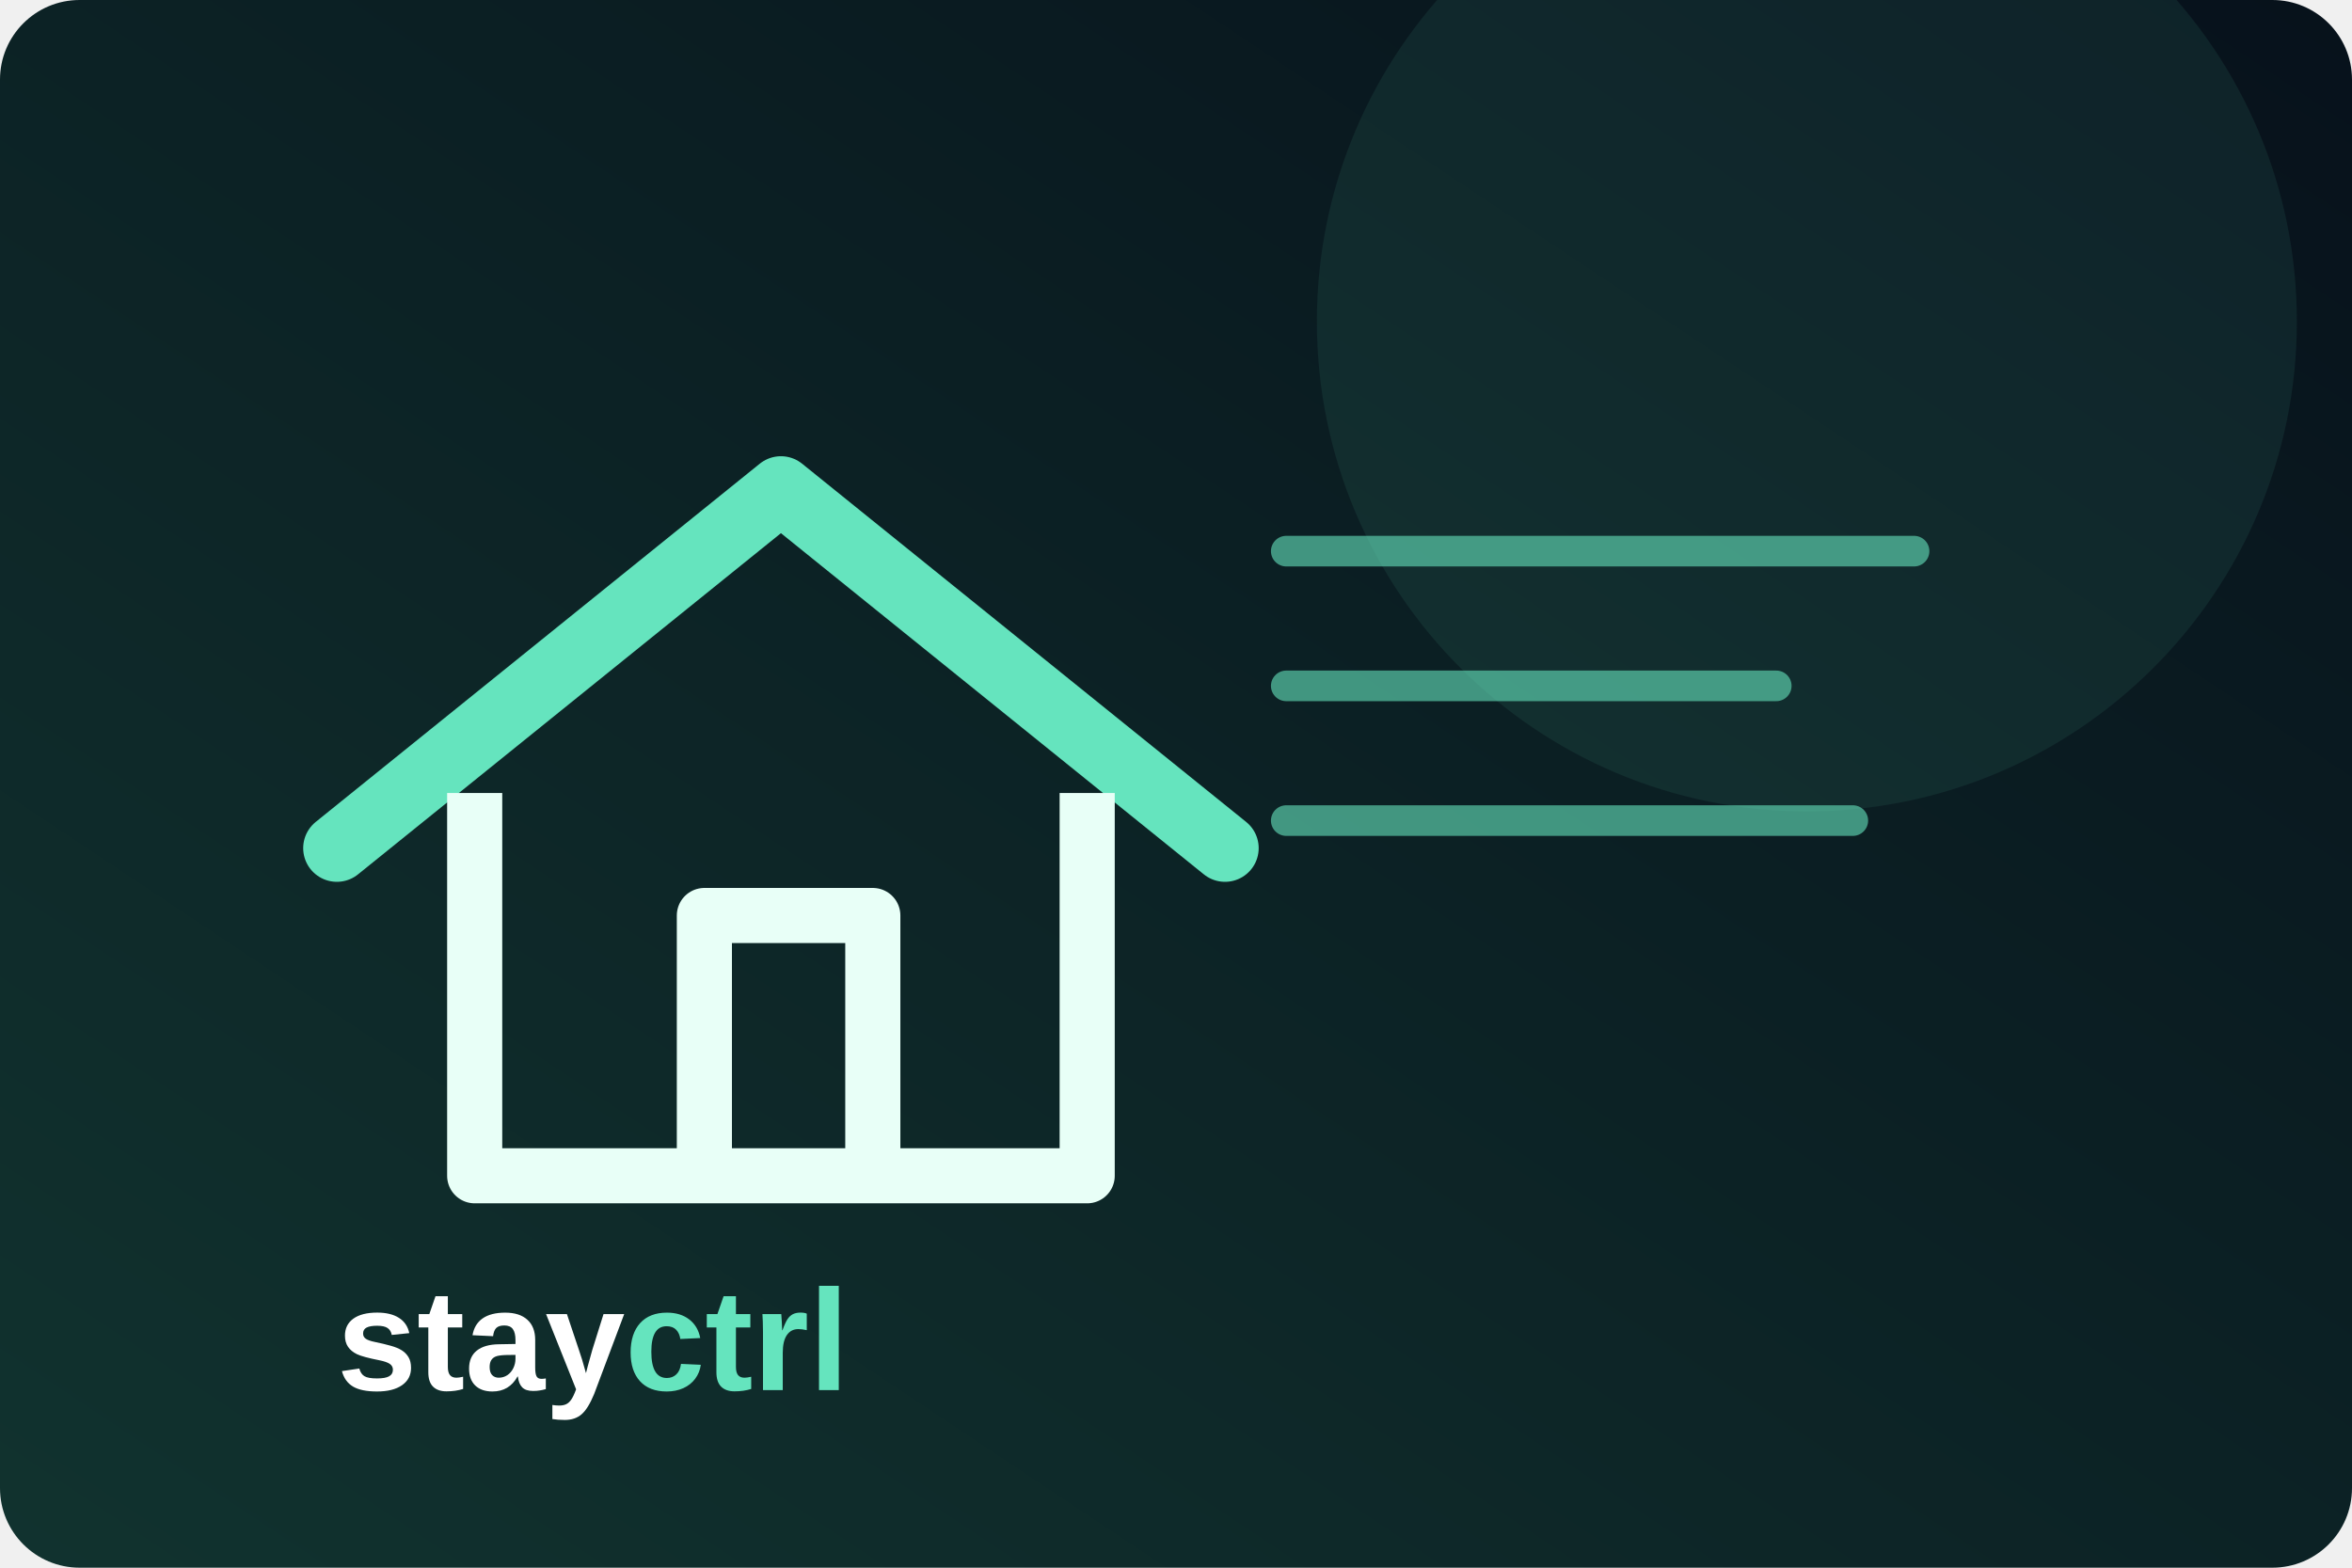
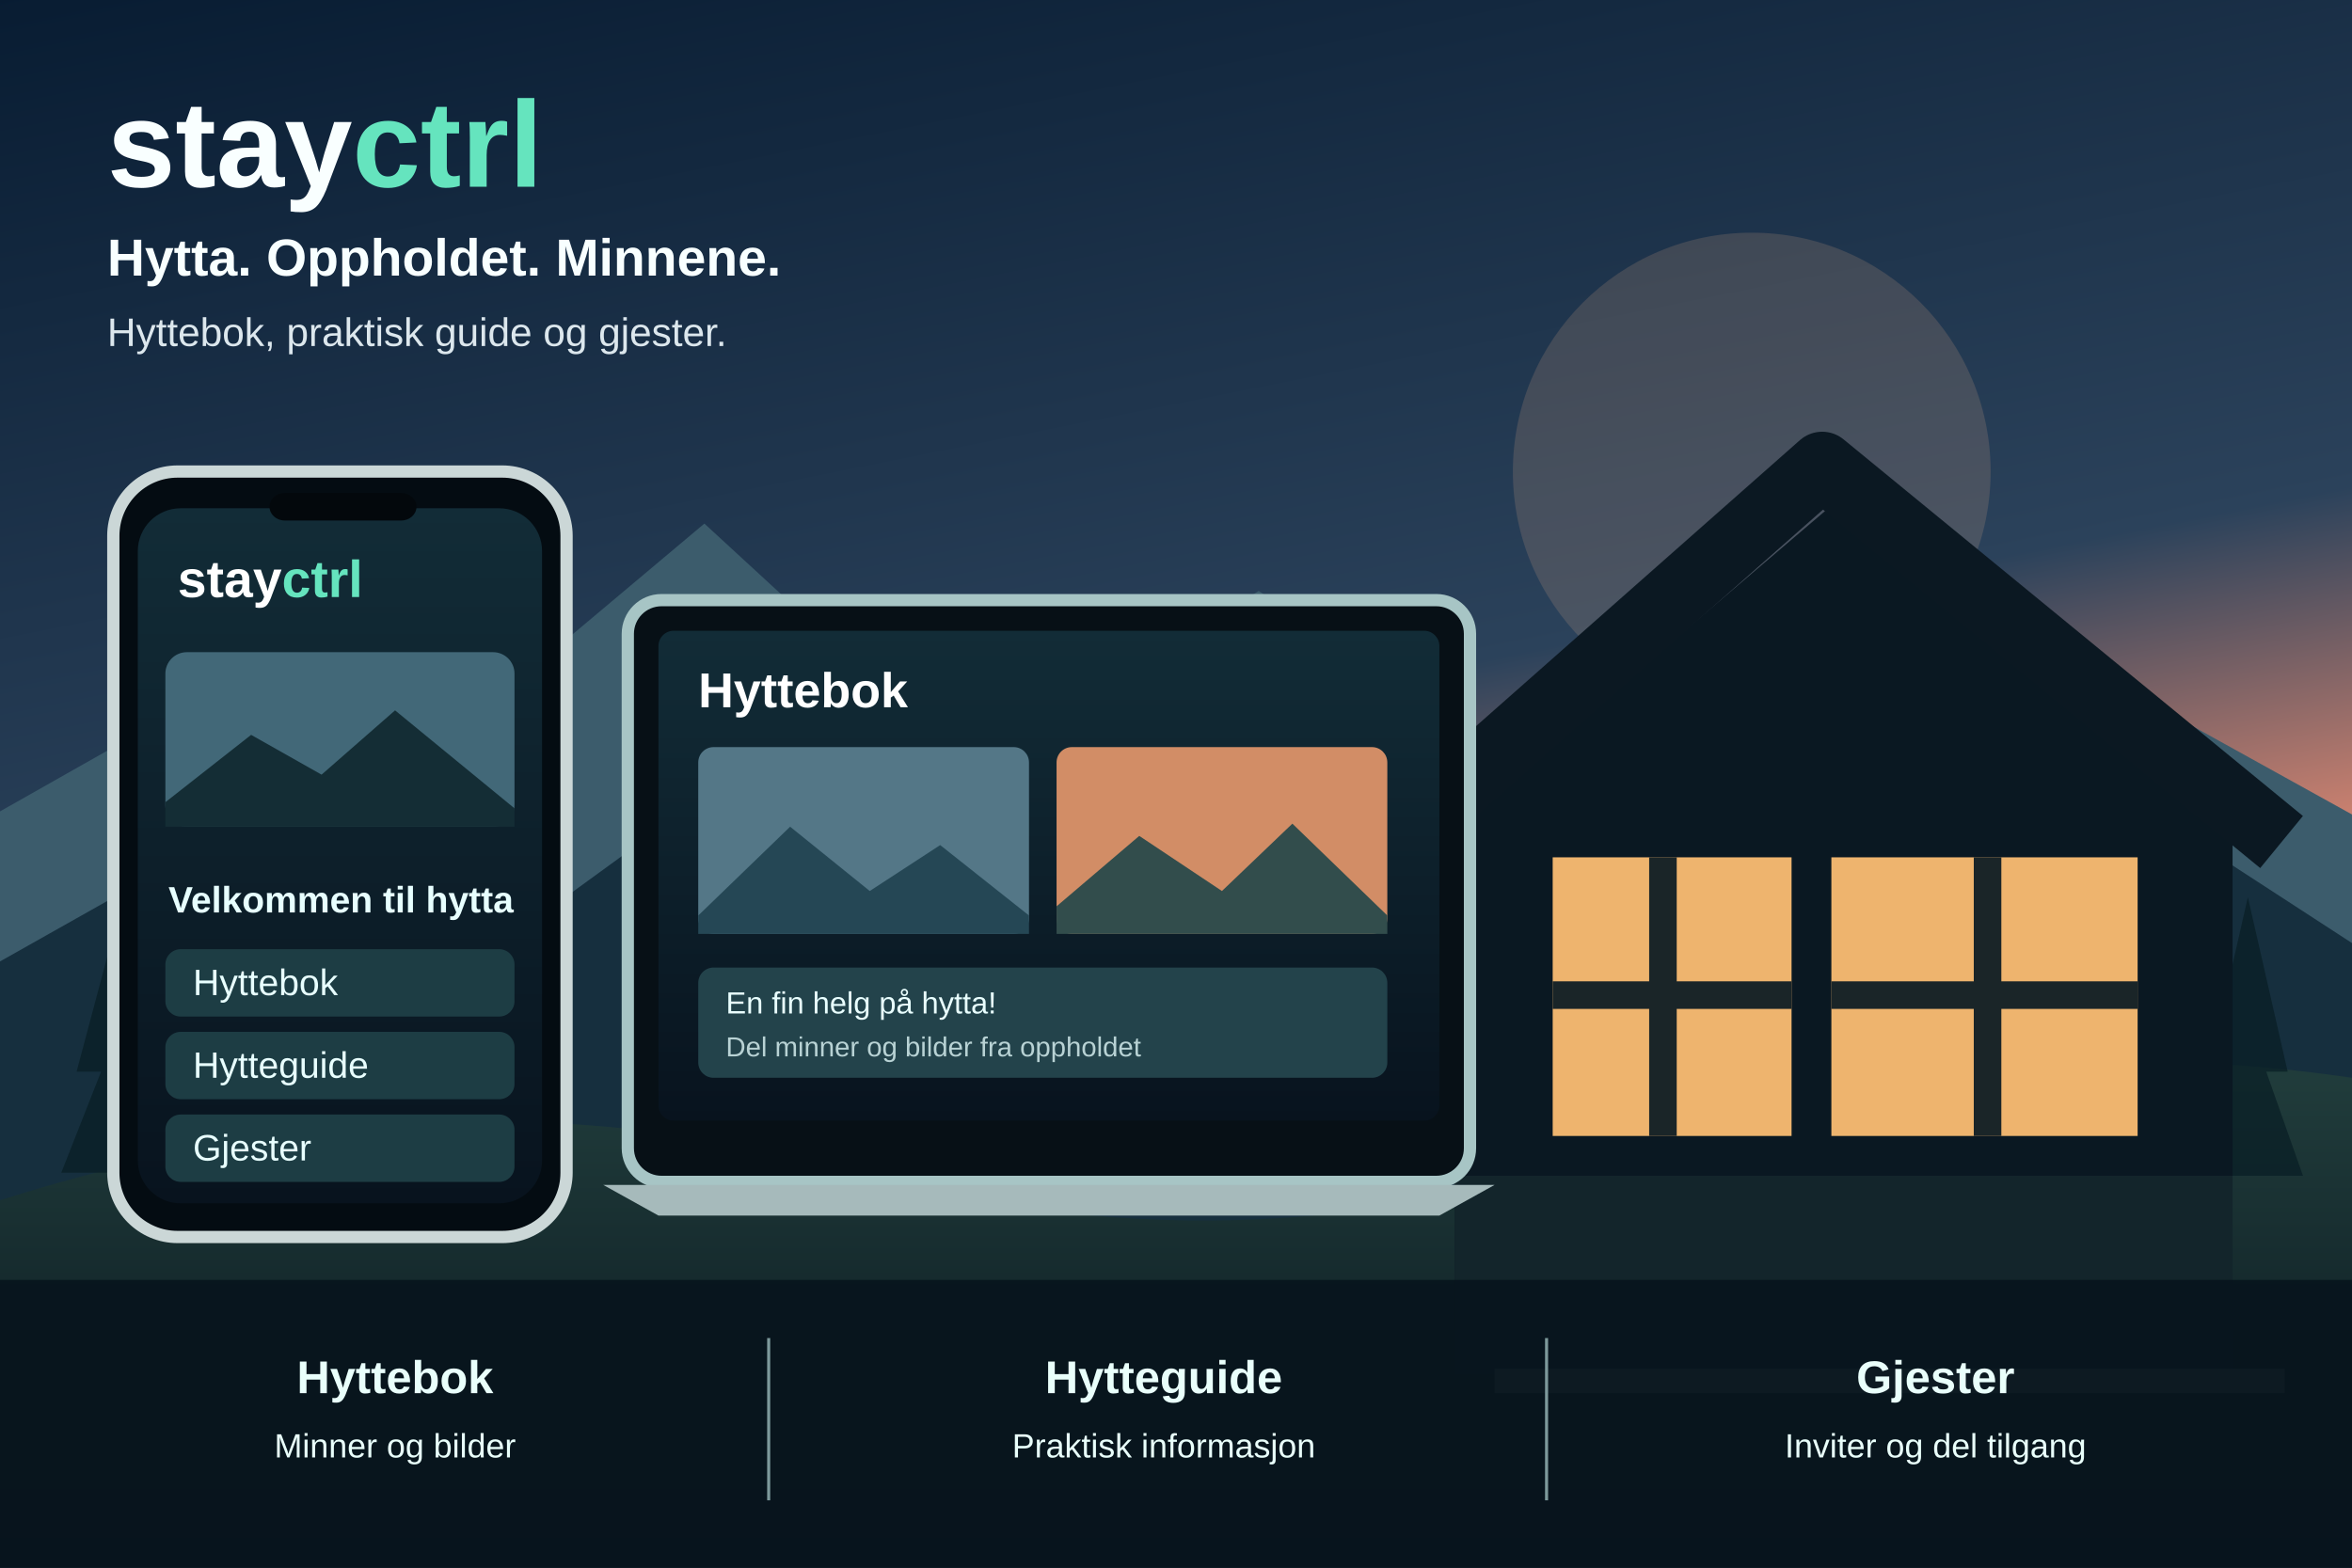
- <svg xmlns="http://www.w3.org/2000/svg" viewBox="0 0 768 512">
+ <svg xmlns="http://www.w3.org/2000/svg" viewBox="0 0 768 512" role="img" aria-labelledby="t d">
  <defs>
-     <linearGradient id="g" x1="0" y1="1" x2="1" y2="0">
-       <stop stop-color="#11332f" />
-       <stop offset="1" stop-color="#07111b" />
+     <linearGradient id="sky" x2=".3" y2="1">
+       <stop stop-color="#081c32" />
+       <stop offset=".56" stop-color="#2b425b" />
+       <stop offset=".78" stop-color="#e28a72" />
+       <stop offset="1" stop-color="#122e36" />
+     </linearGradient>
+     <linearGradient id="panel" x2="0" y2="1">
+       <stop stop-color="#122c37" />
+       <stop offset="1" stop-color="#08131e" />
+     </linearGradient>
+     <linearGradient id="ground" x2="0" y2="1">
+       <stop stop-color="#213d3c" />
+       <stop offset="1" stop-color="#07131b" />
    </linearGradient>
  </defs>
-   <rect width="768" height="512" rx="26" fill="url(#g)" />
-   <circle cx="590" cy="105" r="160" fill="#65E4BE" opacity=".08" />
-   <path d="M110 277 255 160 400 277" fill="none" stroke="#65E4BE" stroke-width="22" stroke-linecap="round" stroke-linejoin="round" />
-   <path d="M155 259v125h200V259M230 384v-85h55v85" fill="none" stroke="#e8fff7" stroke-width="18" stroke-linejoin="round" />
-   <path d="M420 180h205M420 224h160M420 268h185" stroke="#65E4BE" opacity=".6" stroke-width="10" stroke-linecap="round" />
-   <text x="110" y="454" fill="#fff" font-family="Arial,sans-serif" font-size="47" font-weight="bold">stay<tspan fill="#65E4BE">ctrl</tspan>
-   </text>
+   <rect width="768" height="512" fill="url(#sky)" />
+   <circle cx="572" cy="154" r="78" fill="#f7b68e" opacity=".16" />
+   <path d="M0 265 83 218 136 250 230 171 318 252 411 193 516 262 620 184 768 266V512H0Z" fill="#3c5c6c" />
+   <path d="M0 314 110 252 175 300 274 228 371 305 472 249 562 299 668 243 768 308V512H0Z" fill="#162f3e" />
+   <path d="M0 392Q145 346 275 382T525 376T768 352V512H0Z" fill="url(#ground)" />
+   <g opacity=".7" fill="#071d23">
+     <path d="M25 350l16-60 16 60h-8l13 33H20l13-33zm52 4 13-55 14 55h-8l12 30H74l10-30zm601 0 19-81 19 81h-10l14 34h-47l14-34zm43-4 13-57 13 57h-7l12 34h-37l10-34z" />
+   </g>
+   <g transform="translate(475 166)">
+     <path d="M0 104 122 0l132 105v178H0Z" fill="#0a1822" />
+     <path d="M-17 107 120-14 270 109" fill="none" stroke="#0b1822" stroke-width="22" stroke-linejoin="round" />
+     <path d="M32 114h78v91H32zm91 0h100v91H123z" fill="#eeb46e" />
+     <path d="M68 114v91m-36-46h78m64-45v91m-51-46h100" stroke="#1a2528" stroke-width="9" />
+     <path d="M0 218h254v65H0Z" fill="#13252b" />
+     <path d="M13 285h258" stroke="#607775" stroke-width="8" />
+   </g>
+   <rect x="0" y="418" width="768" height="94" fill="#07141d" opacity=".94" />
+   <g font-family="Arial,Helvetica,sans-serif">
+     <text x="35" y="61" fill="#f9ffff" font-size="40" font-weight="bold">stay<tspan fill="#65E4BE">ctrl</tspan>
+     </text>
+     <text x="35" y="90" fill="#f8ffff" font-size="17" font-weight="bold">Hytta. Oppholdet. Minnene.</text>
+     <text x="35" y="113" fill="#dce7ed" font-size="13">Hyttebok, praktisk guide og gjester.</text>
+   </g>
+   <g transform="translate(37 154)">
+     <rect width="148" height="250" rx="21" fill="#040c12" stroke="#cbd7d7" stroke-width="4" />
+     <rect x="8" y="12" width="132" height="227" rx="14" fill="url(#panel)" />
+     <rect x="51" y="7" width="48" height="9" rx="5" fill="#03080c" />
+     <text x="21" y="41" font-family="Arial" font-size="17" font-weight="bold" fill="#fff">stay<tspan fill="#65E4BE">ctrl</tspan>
+     </text>
+     <rect x="17" y="59" width="114" height="57" rx="7" fill="#426878" />
+     <path d="M17 108 45 86 68 99 92 78 131 110V116H17Z" fill="#142d35" />
+     <text x="18" y="144" fill="#e7ffff" font-size="12" font-family="Arial" font-weight="bold">Velkommen til hytta</text>
+     <g font-family="Arial" font-size="12" fill="#e8ffff">
+       <rect x="17" y="156" width="114" height="22" rx="5" fill="#1d3d44" />
+       <text x="26" y="171">Hyttebok</text>
+       <rect x="17" y="183" width="114" height="22" rx="5" fill="#1d3d44" />
+       <text x="26" y="198">Hytteguide</text>
+       <rect x="17" y="210" width="114" height="22" rx="5" fill="#1d3d44" />
+       <text x="26" y="225">Gjester</text>
+     </g>
+   </g>
+   <g transform="translate(205 196)">
+     <rect width="275" height="190" rx="11" fill="#071016" stroke="#a7c5c5" stroke-width="4" />
+     <rect x="10" y="10" width="255" height="160" rx="5" fill="url(#panel)" />
+     <text x="23" y="35" font-family="Arial" font-size="16" font-weight="bold" fill="#fff">Hyttebok</text>
+     <rect x="23" y="48" width="108" height="61" rx="5" fill="#547787" />
+     <path d="M23 103 53 74 79 95 102 80 131 103v6H23Z" fill="#254755" />
+     <rect x="140" y="48" width="108" height="61" rx="5" fill="#d28d66" />
+     <path d="M140 100 167 77 194 95 217 73 248 103v6H140Z" fill="#324d4c" />
+     <rect x="23" y="120" width="225" height="36" rx="5" fill="#23434b" />
+     <text x="32" y="135" font-family="Arial" font-size="10" fill="#e9ffff">En fin helg på hytta!</text>
+     <text x="32" y="149" font-family="Arial" font-size="9" fill="#b8d2d4">Del minner og bilder fra oppholdet</text>
+     <path d="M-8 191h291l-18 10H10Z" fill="#a6babb" />
+   </g>
+   <g font-family="Arial,Helvetica,sans-serif" fill="#e9fffb" text-anchor="middle">
+     <text x="129" y="455" font-size="15" font-weight="bold">Hyttebok</text>
+     <text x="129" y="476" font-size="11">Minner og bilder</text>
+     <path d="M251 437v53M505 437v53" stroke="#7d999b" />
+     <text x="380" y="455" font-size="15" font-weight="bold">Hytteguide</text>
+     <text x="380" y="476" font-size="11">Praktisk informasjon</text>
+     <text x="632" y="455" font-size="15" font-weight="bold">Gjester</text>
+     <text x="632" y="476" font-size="11">Inviter og del tilgang</text>
+   </g>
</svg>
